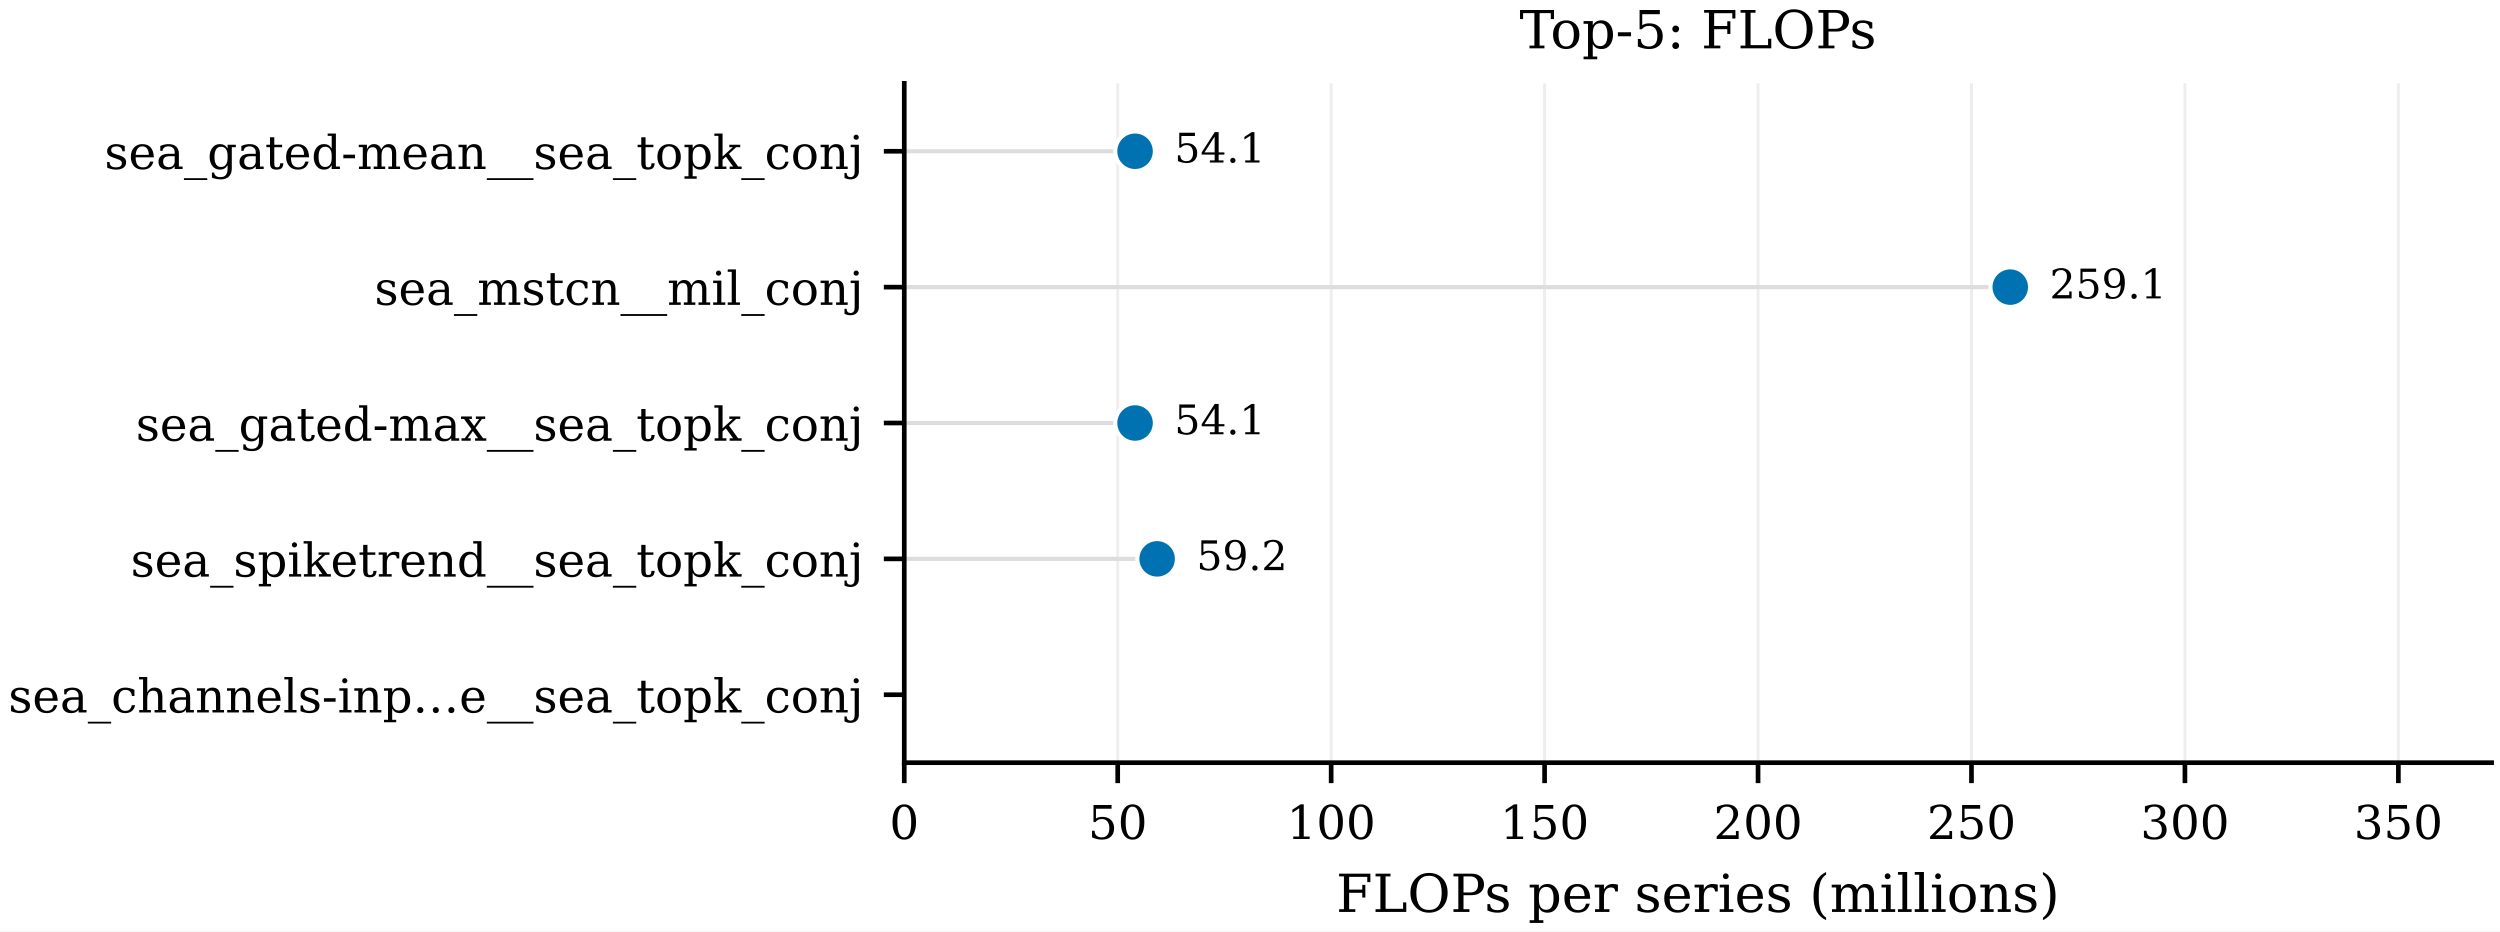
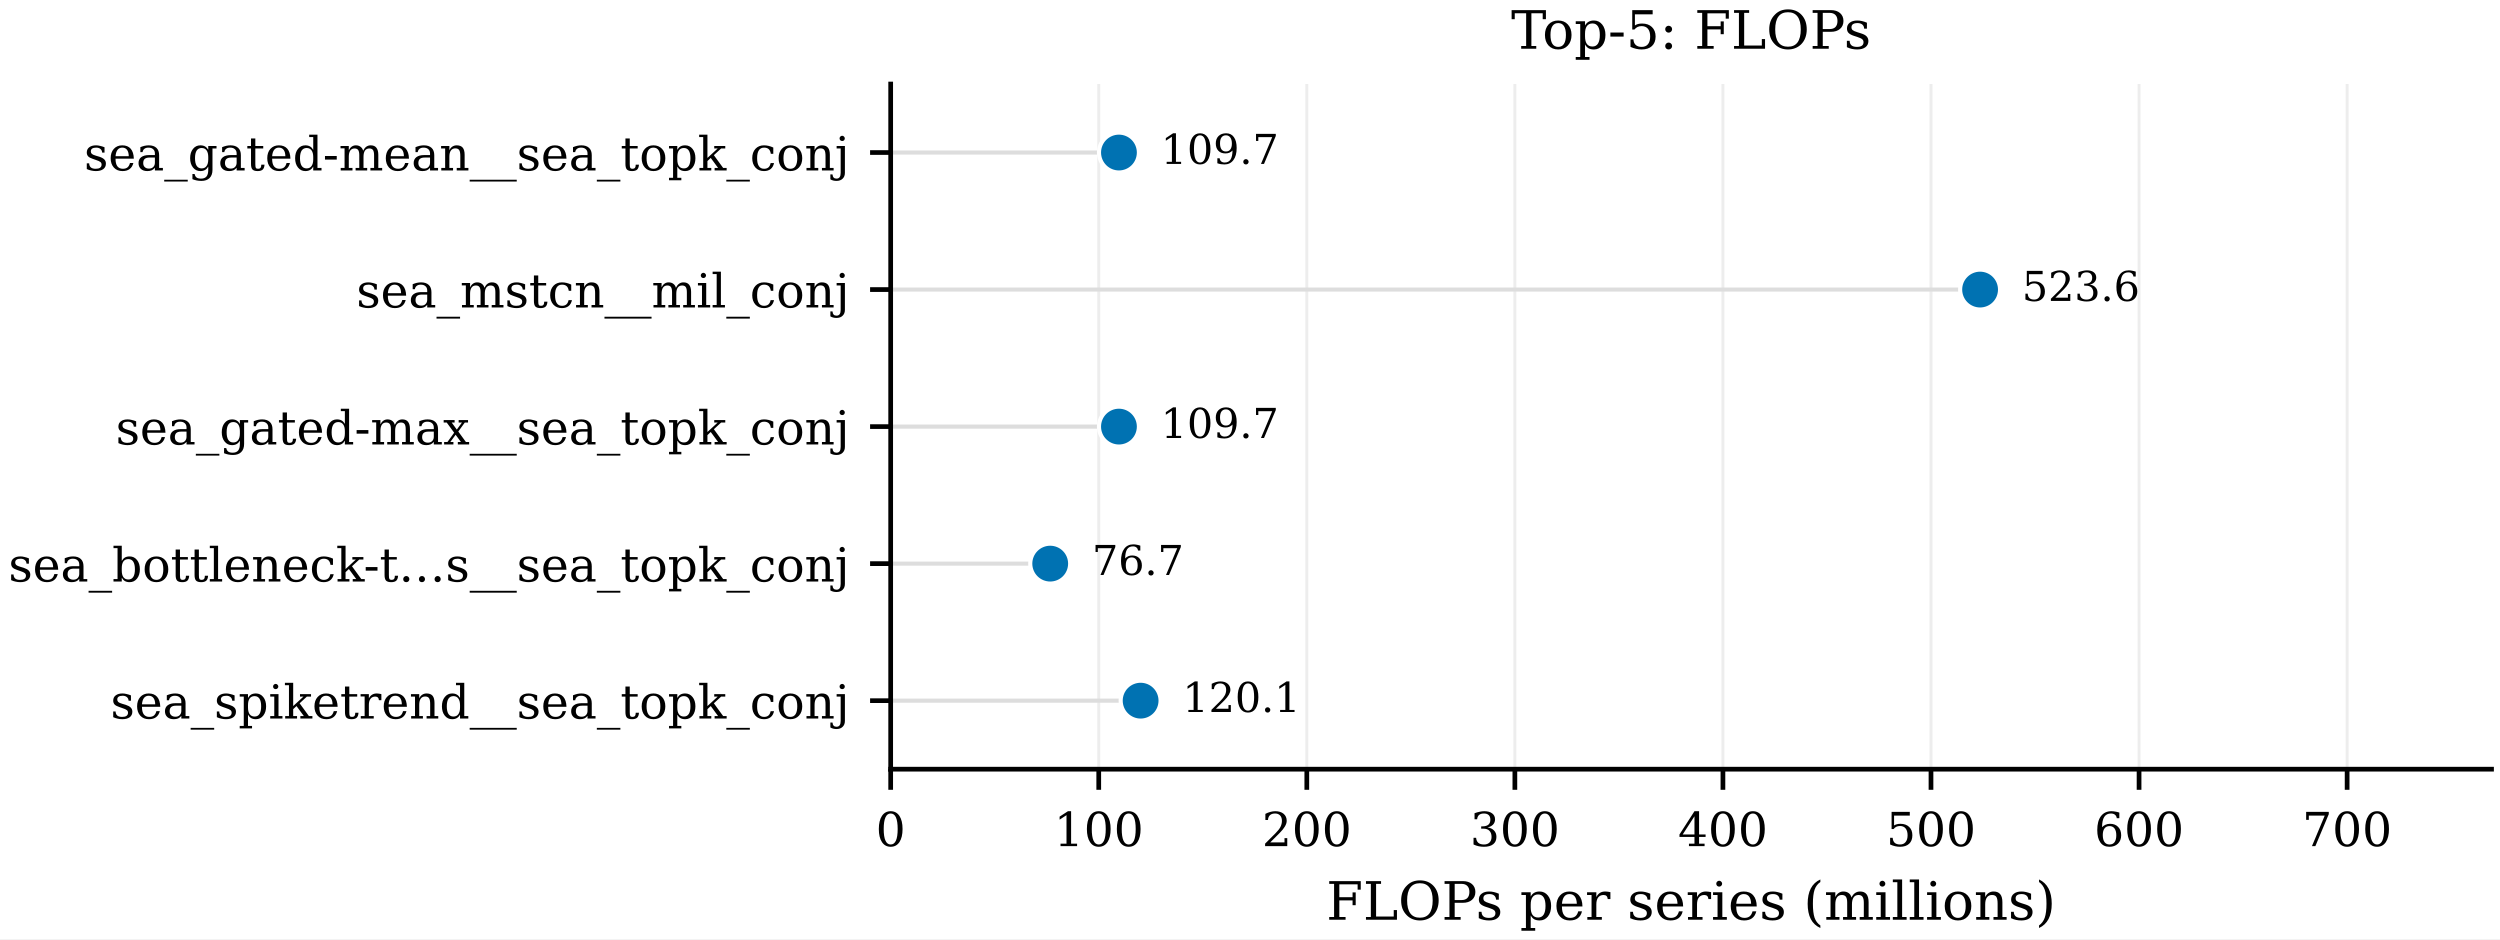
- <svg xmlns="http://www.w3.org/2000/svg" xmlns:xlink="http://www.w3.org/1999/xlink" width="428.431pt" height="159.595pt" viewBox="0 0 428.431 159.595" version="1.1">
+ <svg xmlns="http://www.w3.org/2000/svg" xmlns:xlink="http://www.w3.org/1999/xlink" width="424.814pt" height="159.595pt" viewBox="0 0 424.814 159.595" version="1.1">
  <defs>
    <style type="text/css">*{stroke-linejoin: round; stroke-linecap: butt}</style>
  </defs>
  <g id="figure_1">
    <g id="patch_1">
-       <path d="M 0 159.595  L 428.431 159.595  L 428.431 0  L 0 0  z " style="fill: #ffffff" />
+       <path d="M -0 159.595  L 424.814 159.595  L 424.814 0  L -0 0  z " style="fill: #ffffff" />
    </g>
    <g id="axes_1">
      <g id="patch_2">
-         <path d="M 154.966 130.703  L 426.991 130.703  L 426.991 14.279  L 154.966 14.279  z " style="fill: #ffffff" />
+         <path d="M 151.349 130.703  L 423.374 130.703  L 423.374 14.279  L 151.349 14.279  z " style="fill: #ffffff" />
      </g>
      <g id="matplotlib.axis_1">
        <g id="xtick_1">
          <g id="line2d_1">
-             <path d="M 154.966 130.703  L 154.966 14.279  " clip-path="url(#paf5a405696)" style="fill: none; stroke: #cccccc; stroke-opacity: 0.35; stroke-width: 0.5; stroke-linecap: square" />
+             <path d="M 151.349 130.703  L 151.349 14.279  " clip-path="url(#pffc9169904)" style="fill: none; stroke: #cccccc; stroke-opacity: 0.35; stroke-width: 0.5; stroke-linecap: square" />
          </g>
          <g id="line2d_2">
            <defs>
-               <path id="m1dafb410c9" d="M 0 0  L 0 3.5  " style="stroke: #000000; stroke-width: 0.8" />
+               <path id="mf6ed38d495" d="M 0 0  L 0 3.5  " style="stroke: #000000; stroke-width: 0.8" />
            </defs>
            <g>
-               <use xlink:href="#m1dafb410c9" x="154.966" y="130.703" style="stroke: #000000; stroke-width: 0.8" />
+               <use xlink:href="#mf6ed38d495" x="151.349" y="130.703" style="stroke: #000000; stroke-width: 0.8" />
            </g>
          </g>
          <g id="text_1">
-             <text style="font: 8px 'DejaVu Serif', 'Times New Roman', 'Times', 'Computer Modern Roman', serif; text-anchor: middle" x="154.966" y="143.781" transform="rotate(-0 154.9663 143.7813)">0</text>
+             <text style="font: 8px 'DejaVu Serif', 'Times New Roman', 'Times', 'Computer Modern Roman', serif; text-anchor: middle" x="151.349" y="143.781" transform="rotate(-0 151.3487 143.7813)">0</text>
          </g>
        </g>
        <g id="xtick_2">
          <g id="line2d_3">
-             <path d="M 191.545 130.703  L 191.545 14.279  " clip-path="url(#paf5a405696)" style="fill: none; stroke: #cccccc; stroke-opacity: 0.35; stroke-width: 0.5; stroke-linecap: square" />
+             <path d="M 186.704 130.703  L 186.704 14.279  " clip-path="url(#pffc9169904)" style="fill: none; stroke: #cccccc; stroke-opacity: 0.35; stroke-width: 0.5; stroke-linecap: square" />
          </g>
          <g id="line2d_4">
            <g>
-               <use xlink:href="#m1dafb410c9" x="191.545" y="130.703" style="stroke: #000000; stroke-width: 0.8" />
+               <use xlink:href="#mf6ed38d495" x="186.704" y="130.703" style="stroke: #000000; stroke-width: 0.8" />
            </g>
          </g>
          <g id="text_2">
-             <text style="font: 8px 'DejaVu Serif', 'Times New Roman', 'Times', 'Computer Modern Roman', serif; text-anchor: middle" x="191.545" y="143.781" transform="rotate(-0 191.5446 143.7813)">50</text>
+             <text style="font: 8px 'DejaVu Serif', 'Times New Roman', 'Times', 'Computer Modern Roman', serif; text-anchor: middle" x="186.704" y="143.781" transform="rotate(-0 186.7041 143.7813)">100</text>
          </g>
        </g>
        <g id="xtick_3">
          <g id="line2d_5">
-             <path d="M 228.123 130.703  L 228.123 14.279  " clip-path="url(#paf5a405696)" style="fill: none; stroke: #cccccc; stroke-opacity: 0.35; stroke-width: 0.5; stroke-linecap: square" />
+             <path d="M 222.059 130.703  L 222.059 14.279  " clip-path="url(#pffc9169904)" style="fill: none; stroke: #cccccc; stroke-opacity: 0.35; stroke-width: 0.5; stroke-linecap: square" />
          </g>
          <g id="line2d_6">
            <g>
-               <use xlink:href="#m1dafb410c9" x="228.123" y="130.703" style="stroke: #000000; stroke-width: 0.8" />
+               <use xlink:href="#mf6ed38d495" x="222.059" y="130.703" style="stroke: #000000; stroke-width: 0.8" />
            </g>
          </g>
          <g id="text_3">
-             <text style="font: 8px 'DejaVu Serif', 'Times New Roman', 'Times', 'Computer Modern Roman', serif; text-anchor: middle" x="228.123" y="143.781" transform="rotate(-0 228.123 143.7813)">100</text>
+             <text style="font: 8px 'DejaVu Serif', 'Times New Roman', 'Times', 'Computer Modern Roman', serif; text-anchor: middle" x="222.059" y="143.781" transform="rotate(-0 222.0594 143.7813)">200</text>
          </g>
        </g>
        <g id="xtick_4">
          <g id="line2d_7">
-             <path d="M 264.701 130.703  L 264.701 14.279  " clip-path="url(#paf5a405696)" style="fill: none; stroke: #cccccc; stroke-opacity: 0.35; stroke-width: 0.5; stroke-linecap: square" />
+             <path d="M 257.415 130.703  L 257.415 14.279  " clip-path="url(#pffc9169904)" style="fill: none; stroke: #cccccc; stroke-opacity: 0.35; stroke-width: 0.5; stroke-linecap: square" />
          </g>
          <g id="line2d_8">
            <g>
-               <use xlink:href="#m1dafb410c9" x="264.701" y="130.703" style="stroke: #000000; stroke-width: 0.8" />
+               <use xlink:href="#mf6ed38d495" x="257.415" y="130.703" style="stroke: #000000; stroke-width: 0.8" />
            </g>
          </g>
          <g id="text_4">
-             <text style="font: 8px 'DejaVu Serif', 'Times New Roman', 'Times', 'Computer Modern Roman', serif; text-anchor: middle" x="264.701" y="143.781" transform="rotate(-0 264.7013 143.7813)">150</text>
+             <text style="font: 8px 'DejaVu Serif', 'Times New Roman', 'Times', 'Computer Modern Roman', serif; text-anchor: middle" x="257.415" y="143.781" transform="rotate(-0 257.4147 143.7813)">300</text>
          </g>
        </g>
        <g id="xtick_5">
          <g id="line2d_9">
-             <path d="M 301.28 130.703  L 301.28 14.279  " clip-path="url(#paf5a405696)" style="fill: none; stroke: #cccccc; stroke-opacity: 0.35; stroke-width: 0.5; stroke-linecap: square" />
+             <path d="M 292.77 130.703  L 292.77 14.279  " clip-path="url(#pffc9169904)" style="fill: none; stroke: #cccccc; stroke-opacity: 0.35; stroke-width: 0.5; stroke-linecap: square" />
          </g>
          <g id="line2d_10">
            <g>
-               <use xlink:href="#m1dafb410c9" x="301.28" y="130.703" style="stroke: #000000; stroke-width: 0.8" />
+               <use xlink:href="#mf6ed38d495" x="292.77" y="130.703" style="stroke: #000000; stroke-width: 0.8" />
            </g>
          </g>
          <g id="text_5">
-             <text style="font: 8px 'DejaVu Serif', 'Times New Roman', 'Times', 'Computer Modern Roman', serif; text-anchor: middle" x="301.28" y="143.781" transform="rotate(-0 301.2797 143.7813)">200</text>
+             <text style="font: 8px 'DejaVu Serif', 'Times New Roman', 'Times', 'Computer Modern Roman', serif; text-anchor: middle" x="292.77" y="143.781" transform="rotate(-0 292.77 143.7813)">400</text>
          </g>
        </g>
        <g id="xtick_6">
          <g id="line2d_11">
-             <path d="M 337.858 130.703  L 337.858 14.279  " clip-path="url(#paf5a405696)" style="fill: none; stroke: #cccccc; stroke-opacity: 0.35; stroke-width: 0.5; stroke-linecap: square" />
+             <path d="M 328.125 130.703  L 328.125 14.279  " clip-path="url(#pffc9169904)" style="fill: none; stroke: #cccccc; stroke-opacity: 0.35; stroke-width: 0.5; stroke-linecap: square" />
          </g>
          <g id="line2d_12">
            <g>
-               <use xlink:href="#m1dafb410c9" x="337.858" y="130.703" style="stroke: #000000; stroke-width: 0.8" />
+               <use xlink:href="#mf6ed38d495" x="328.125" y="130.703" style="stroke: #000000; stroke-width: 0.8" />
            </g>
          </g>
          <g id="text_6">
-             <text style="font: 8px 'DejaVu Serif', 'Times New Roman', 'Times', 'Computer Modern Roman', serif; text-anchor: middle" x="337.858" y="143.781" transform="rotate(-0 337.858 143.7813)">250</text>
+             <text style="font: 8px 'DejaVu Serif', 'Times New Roman', 'Times', 'Computer Modern Roman', serif; text-anchor: middle" x="328.125" y="143.781" transform="rotate(-0 328.1253 143.7813)">500</text>
          </g>
        </g>
        <g id="xtick_7">
          <g id="line2d_13">
-             <path d="M 374.436 130.703  L 374.436 14.279  " clip-path="url(#paf5a405696)" style="fill: none; stroke: #cccccc; stroke-opacity: 0.35; stroke-width: 0.5; stroke-linecap: square" />
+             <path d="M 363.481 130.703  L 363.481 14.279  " clip-path="url(#pffc9169904)" style="fill: none; stroke: #cccccc; stroke-opacity: 0.35; stroke-width: 0.5; stroke-linecap: square" />
          </g>
          <g id="line2d_14">
            <g>
-               <use xlink:href="#m1dafb410c9" x="374.436" y="130.703" style="stroke: #000000; stroke-width: 0.8" />
+               <use xlink:href="#mf6ed38d495" x="363.481" y="130.703" style="stroke: #000000; stroke-width: 0.8" />
            </g>
          </g>
          <g id="text_7">
-             <text style="font: 8px 'DejaVu Serif', 'Times New Roman', 'Times', 'Computer Modern Roman', serif; text-anchor: middle" x="374.436" y="143.781" transform="rotate(-0 374.4364 143.7813)">300</text>
+             <text style="font: 8px 'DejaVu Serif', 'Times New Roman', 'Times', 'Computer Modern Roman', serif; text-anchor: middle" x="363.481" y="143.781" transform="rotate(-0 363.4806 143.7813)">600</text>
          </g>
        </g>
        <g id="xtick_8">
          <g id="line2d_15">
-             <path d="M 411.015 130.703  L 411.015 14.279  " clip-path="url(#paf5a405696)" style="fill: none; stroke: #cccccc; stroke-opacity: 0.35; stroke-width: 0.5; stroke-linecap: square" />
+             <path d="M 398.836 130.703  L 398.836 14.279  " clip-path="url(#pffc9169904)" style="fill: none; stroke: #cccccc; stroke-opacity: 0.35; stroke-width: 0.5; stroke-linecap: square" />
          </g>
          <g id="line2d_16">
            <g>
-               <use xlink:href="#m1dafb410c9" x="411.015" y="130.703" style="stroke: #000000; stroke-width: 0.8" />
+               <use xlink:href="#mf6ed38d495" x="398.836" y="130.703" style="stroke: #000000; stroke-width: 0.8" />
            </g>
          </g>
          <g id="text_8">
-             <text style="font: 8px 'DejaVu Serif', 'Times New Roman', 'Times', 'Computer Modern Roman', serif; text-anchor: middle" x="411.015" y="143.781" transform="rotate(-0 411.0147 143.7813)">350</text>
+             <text style="font: 8px 'DejaVu Serif', 'Times New Roman', 'Times', 'Computer Modern Roman', serif; text-anchor: middle" x="398.836" y="143.781" transform="rotate(-0 398.8359 143.7813)">700</text>
          </g>
        </g>
        <g id="text_9">
-           <text style="font: 9px 'DejaVu Serif', 'Times New Roman', 'Times', 'Computer Modern Roman', serif; text-anchor: middle" x="290.979" y="156.284" transform="rotate(-0 290.9787 156.2837)">FLOPs per series (millions)</text>
+           <text style="font: 9px 'DejaVu Serif', 'Times New Roman', 'Times', 'Computer Modern Roman', serif; text-anchor: middle" x="287.361" y="156.284" transform="rotate(-0 287.3612 156.2837)">FLOPs per series (millions)</text>
        </g>
      </g>
      <g id="matplotlib.axis_2">
        <g id="ytick_1">
          <g id="line2d_17">
            <defs>
-               <path id="m06ef998f8d" d="M 0 0  L -3.5 0  " style="stroke: #000000; stroke-width: 0.8" />
+               <path id="m20c15bf108" d="M 0 0  L -3.5 0  " style="stroke: #000000; stroke-width: 0.8" />
            </defs>
            <g>
-               <use xlink:href="#m06ef998f8d" x="154.966" y="25.921" style="stroke: #000000; stroke-width: 0.8" />
+               <use xlink:href="#m20c15bf108" x="151.349" y="25.921" style="stroke: #000000; stroke-width: 0.8" />
            </g>
          </g>
          <g id="text_10">
-             <text style="font: 8px 'DejaVu Serif', 'Times New Roman', 'Times', 'Computer Modern Roman', serif; text-anchor: end" x="147.966" y="28.96" transform="rotate(-0 147.9663 28.96037)">sea_gated-mean__sea_topk_conj</text>
+             <text style="font: 8px 'DejaVu Serif', 'Times New Roman', 'Times', 'Computer Modern Roman', serif; text-anchor: end" x="144.349" y="28.96" transform="rotate(-0 144.3487 28.96037)">sea_gated-mean__sea_topk_conj</text>
          </g>
        </g>
        <g id="ytick_2">
          <g id="line2d_18">
            <g>
-               <use xlink:href="#m06ef998f8d" x="154.966" y="49.206" style="stroke: #000000; stroke-width: 0.8" />
+               <use xlink:href="#m20c15bf108" x="151.349" y="49.206" style="stroke: #000000; stroke-width: 0.8" />
            </g>
          </g>
          <g id="text_11">
-             <text style="font: 8px 'DejaVu Serif', 'Times New Roman', 'Times', 'Computer Modern Roman', serif; text-anchor: end" x="147.966" y="52.245" transform="rotate(-0 147.9663 52.24517)">sea_mstcn__mil_conj</text>
+             <text style="font: 8px 'DejaVu Serif', 'Times New Roman', 'Times', 'Computer Modern Roman', serif; text-anchor: end" x="144.349" y="52.245" transform="rotate(-0 144.3487 52.24517)">sea_mstcn__mil_conj</text>
          </g>
        </g>
        <g id="ytick_3">
          <g id="line2d_19">
            <g>
-               <use xlink:href="#m06ef998f8d" x="154.966" y="72.491" style="stroke: #000000; stroke-width: 0.8" />
+               <use xlink:href="#m20c15bf108" x="151.349" y="72.491" style="stroke: #000000; stroke-width: 0.8" />
            </g>
          </g>
          <g id="text_12">
-             <text style="font: 8px 'DejaVu Serif', 'Times New Roman', 'Times', 'Computer Modern Roman', serif; text-anchor: end" x="147.966" y="75.53" transform="rotate(-0 147.9663 75.52997)">sea_gated-max__sea_topk_conj</text>
+             <text style="font: 8px 'DejaVu Serif', 'Times New Roman', 'Times', 'Computer Modern Roman', serif; text-anchor: end" x="144.349" y="75.53" transform="rotate(-0 144.3487 75.52997)">sea_gated-max__sea_topk_conj</text>
          </g>
        </g>
        <g id="ytick_4">
          <g id="line2d_20">
            <g>
-               <use xlink:href="#m06ef998f8d" x="154.966" y="95.775" style="stroke: #000000; stroke-width: 0.8" />
+               <use xlink:href="#m20c15bf108" x="151.349" y="95.775" style="stroke: #000000; stroke-width: 0.8" />
            </g>
          </g>
          <g id="text_13">
-             <text style="font: 8px 'DejaVu Serif', 'Times New Roman', 'Times', 'Computer Modern Roman', serif; text-anchor: end" x="147.966" y="98.815" transform="rotate(-0 147.9663 98.81477)">sea_spiketrend__sea_topk_conj</text>
+             <text style="font: 8px 'DejaVu Serif', 'Times New Roman', 'Times', 'Computer Modern Roman', serif; text-anchor: end" x="144.349" y="98.815" transform="rotate(-0 144.3487 98.81477)">sea_bottleneck-t…s__sea_topk_conj</text>
          </g>
        </g>
        <g id="ytick_5">
          <g id="line2d_21">
            <g>
-               <use xlink:href="#m06ef998f8d" x="154.966" y="119.06" style="stroke: #000000; stroke-width: 0.8" />
+               <use xlink:href="#m20c15bf108" x="151.349" y="119.06" style="stroke: #000000; stroke-width: 0.8" />
            </g>
          </g>
          <g id="text_14">
-             <text style="font: 8px 'DejaVu Serif', 'Times New Roman', 'Times', 'Computer Modern Roman', serif; text-anchor: end" x="147.966" y="122.1" transform="rotate(-0 147.9663 122.0996)">sea_channels-inp…e__sea_topk_conj</text>
+             <text style="font: 8px 'DejaVu Serif', 'Times New Roman', 'Times', 'Computer Modern Roman', serif; text-anchor: end" x="144.349" y="122.1" transform="rotate(-0 144.3487 122.0996)">sea_spiketrend__sea_topk_conj</text>
          </g>
        </g>
      </g>
      <g id="line2d_22">
-         <path d="M 154.966 25.921  L 194.518 25.921  " clip-path="url(#paf5a405696)" style="fill: none; stroke: #dddddd; stroke-width: 0.7; stroke-linecap: square" />
+         <path d="M 151.349 25.921  L 190.137 25.921  " clip-path="url(#pffc9169904)" style="fill: none; stroke: #dddddd; stroke-width: 0.7; stroke-linecap: square" />
      </g>
      <g id="line2d_23">
-         <path d="M 154.966 49.206  L 344.501 49.206  " clip-path="url(#paf5a405696)" style="fill: none; stroke: #dddddd; stroke-width: 0.7; stroke-linecap: square" />
+         <path d="M 151.349 49.206  L 336.468 49.206  " clip-path="url(#pffc9169904)" style="fill: none; stroke: #dddddd; stroke-width: 0.7; stroke-linecap: square" />
      </g>
      <g id="line2d_24">
-         <path d="M 154.966 72.491  L 194.518 72.491  " clip-path="url(#paf5a405696)" style="fill: none; stroke: #dddddd; stroke-width: 0.7; stroke-linecap: square" />
+         <path d="M 151.349 72.491  L 190.137 72.491  " clip-path="url(#pffc9169904)" style="fill: none; stroke: #dddddd; stroke-width: 0.7; stroke-linecap: square" />
      </g>
      <g id="line2d_25">
-         <path d="M 154.966 95.775  L 198.298 95.775  " clip-path="url(#paf5a405696)" style="fill: none; stroke: #dddddd; stroke-width: 0.7; stroke-linecap: square" />
+         <path d="M 151.349 95.775  L 178.457 95.775  " clip-path="url(#pffc9169904)" style="fill: none; stroke: #dddddd; stroke-width: 0.7; stroke-linecap: square" />
+       </g>
+       <g id="line2d_26">
+         <path d="M 151.349 119.06  L 193.821 119.06  " clip-path="url(#pffc9169904)" style="fill: none; stroke: #dddddd; stroke-width: 0.7; stroke-linecap: square" />
      </g>
      <g id="patch_3">
-         <path d="M 154.966 130.703  L 154.966 14.279  " style="fill: none; stroke: #000000; stroke-width: 0.8; stroke-linejoin: miter; stroke-linecap: square" />
+         <path d="M 151.349 130.703  L 151.349 14.279  " style="fill: none; stroke: #000000; stroke-width: 0.8; stroke-linejoin: miter; stroke-linecap: square" />
      </g>
      <g id="patch_4">
-         <path d="M 154.966 130.703  L 426.991 130.703  " style="fill: none; stroke: #000000; stroke-width: 0.8; stroke-linejoin: miter; stroke-linecap: square" />
+         <path d="M 151.349 130.703  L 423.374 130.703  " style="fill: none; stroke: #000000; stroke-width: 0.8; stroke-linejoin: miter; stroke-linecap: square" />
      </g>
      <g id="text_15">
-         <text style="font: 7px 'DejaVu Serif', 'Times New Roman', 'Times', 'Computer Modern Roman', serif; text-anchor: start" x="201.267" y="27.853" transform="rotate(-0 201.2669 27.85256)">54.1</text>
+         <text style="font: 7px 'DejaVu Serif', 'Times New Roman', 'Times', 'Computer Modern Roman', serif; text-anchor: start" x="197.248" y="27.853" transform="rotate(-0 197.2479 27.85256)">109.7</text>
      </g>
      <g id="text_16">
-         <text style="font: 7px 'DejaVu Serif', 'Times New Roman', 'Times', 'Computer Modern Roman', serif; text-anchor: start" x="351.25" y="51.137" transform="rotate(-0 351.2499 51.13736)">259.1</text>
+         <text style="font: 7px 'DejaVu Serif', 'Times New Roman', 'Times', 'Computer Modern Roman', serif; text-anchor: start" x="343.578" y="51.137" transform="rotate(-0 343.5782 51.13736)">523.6</text>
      </g>
      <g id="text_17">
-         <text style="font: 7px 'DejaVu Serif', 'Times New Roman', 'Times', 'Computer Modern Roman', serif; text-anchor: start" x="201.267" y="74.422" transform="rotate(-0 201.2669 74.42216)">54.1</text>
+         <text style="font: 7px 'DejaVu Serif', 'Times New Roman', 'Times', 'Computer Modern Roman', serif; text-anchor: start" x="197.248" y="74.422" transform="rotate(-0 197.2479 74.42216)">109.7</text>
      </g>
      <g id="text_18">
-         <text style="font: 7px 'DejaVu Serif', 'Times New Roman', 'Times', 'Computer Modern Roman', serif; text-anchor: start" x="205.048" y="97.707" transform="rotate(-0 205.0477 97.70696)">59.2</text>
+         <text style="font: 7px 'DejaVu Serif', 'Times New Roman', 'Times', 'Computer Modern Roman', serif; text-anchor: start" x="185.567" y="97.707" transform="rotate(-0 185.5672 97.70696)">76.7</text>
      </g>
      <g id="text_19">
-         <text style="font: 9px 'DejaVu Serif', 'Times New Roman', 'Times', 'Computer Modern Roman', serif; text-anchor: middle" x="290.979" y="8.279" transform="rotate(-0 290.9787 8.278594)">Top-5: FLOPs</text>
+         <text style="font: 7px 'DejaVu Serif', 'Times New Roman', 'Times', 'Computer Modern Roman', serif; text-anchor: start" x="200.932" y="120.992" transform="rotate(-0 200.9316 120.9918)">120.1</text>
+       </g>
+       <g id="text_20">
+         <text style="font: 9px 'DejaVu Serif', 'Times New Roman', 'Times', 'Computer Modern Roman', serif; text-anchor: middle" x="287.361" y="8.279" transform="rotate(-0 287.3612 8.278594)">Top-5: FLOPs</text>
      </g>
      <g id="PathCollection_1">
        <defs>
-           <path id="C0_0_151a6c095b" d="M 0 3.391  C 0.899 3.391 1.762 3.034 2.398 2.398  C 3.034 1.762 3.391 0.899 3.391 -0  C 3.391 -0.899 3.034 -1.762 2.398 -2.398  C 1.762 -3.034 0.899 -3.391 0 -3.391  C -0.899 -3.391 -1.762 -3.034 -2.398 -2.398  C -3.034 -1.762 -3.391 -0.899 -3.391 0  C -3.391 0.899 -3.034 1.762 -2.398 2.398  C -1.762 3.034 -0.899 3.391 0 3.391  z " />
+           <path id="C0_0_eeb818f41c" d="M 0 3.391  C 0.899 3.391 1.762 3.034 2.398 2.398  C 3.034 1.762 3.391 0.899 3.391 -0  C 3.391 -0.899 3.034 -1.762 2.398 -2.398  C 1.762 -3.034 0.899 -3.391 0 -3.391  C -0.899 -3.391 -1.762 -3.034 -2.398 -2.398  C -3.034 -1.762 -3.391 -0.899 -3.391 0  C -3.391 0.899 -3.034 1.762 -2.398 2.398  C -1.762 3.034 -0.899 3.391 0 3.391  z " />
        </defs>
-         <g clip-path="url(#paf5a405696)">
-           <use xlink:href="#C0_0_151a6c095b" x="194.518" y="25.921" style="fill: #0072b2; stroke: #ffffff; stroke-width: 0.7" />
-         </g>
-         <g clip-path="url(#paf5a405696)">
-           <use xlink:href="#C0_0_151a6c095b" x="344.501" y="49.206" style="fill: #0072b2; stroke: #ffffff; stroke-width: 0.7" />
-         </g>
-         <g clip-path="url(#paf5a405696)">
-           <use xlink:href="#C0_0_151a6c095b" x="194.518" y="72.491" style="fill: #0072b2; stroke: #ffffff; stroke-width: 0.7" />
-         </g>
-         <g clip-path="url(#paf5a405696)">
-           <use xlink:href="#C0_0_151a6c095b" x="198.298" y="95.775" style="fill: #0072b2; stroke: #ffffff; stroke-width: 0.7" />
+         <g clip-path="url(#pffc9169904)">
+           <use xlink:href="#C0_0_eeb818f41c" x="190.137" y="25.921" style="fill: #0072b2; stroke: #ffffff; stroke-width: 0.7" />
+         </g>
+         <g clip-path="url(#pffc9169904)">
+           <use xlink:href="#C0_0_eeb818f41c" x="336.468" y="49.206" style="fill: #0072b2; stroke: #ffffff; stroke-width: 0.7" />
+         </g>
+         <g clip-path="url(#pffc9169904)">
+           <use xlink:href="#C0_0_eeb818f41c" x="190.137" y="72.491" style="fill: #0072b2; stroke: #ffffff; stroke-width: 0.7" />
+         </g>
+         <g clip-path="url(#pffc9169904)">
+           <use xlink:href="#C0_0_eeb818f41c" x="178.457" y="95.775" style="fill: #0072b2; stroke: #ffffff; stroke-width: 0.7" />
+         </g>
+         <g clip-path="url(#pffc9169904)">
+           <use xlink:href="#C0_0_eeb818f41c" x="193.821" y="119.06" style="fill: #0072b2; stroke: #ffffff; stroke-width: 0.7" />
        </g>
      </g>
    </g>
  </g>
  <defs>
-     <clipPath id="paf5a405696">
-       <rect x="154.966" y="14.279" width="272.025" height="116.424" />
+     <clipPath id="pffc9169904">
+       <rect x="151.349" y="14.279" width="272.025" height="116.424" />
    </clipPath>
  </defs>
</svg>
